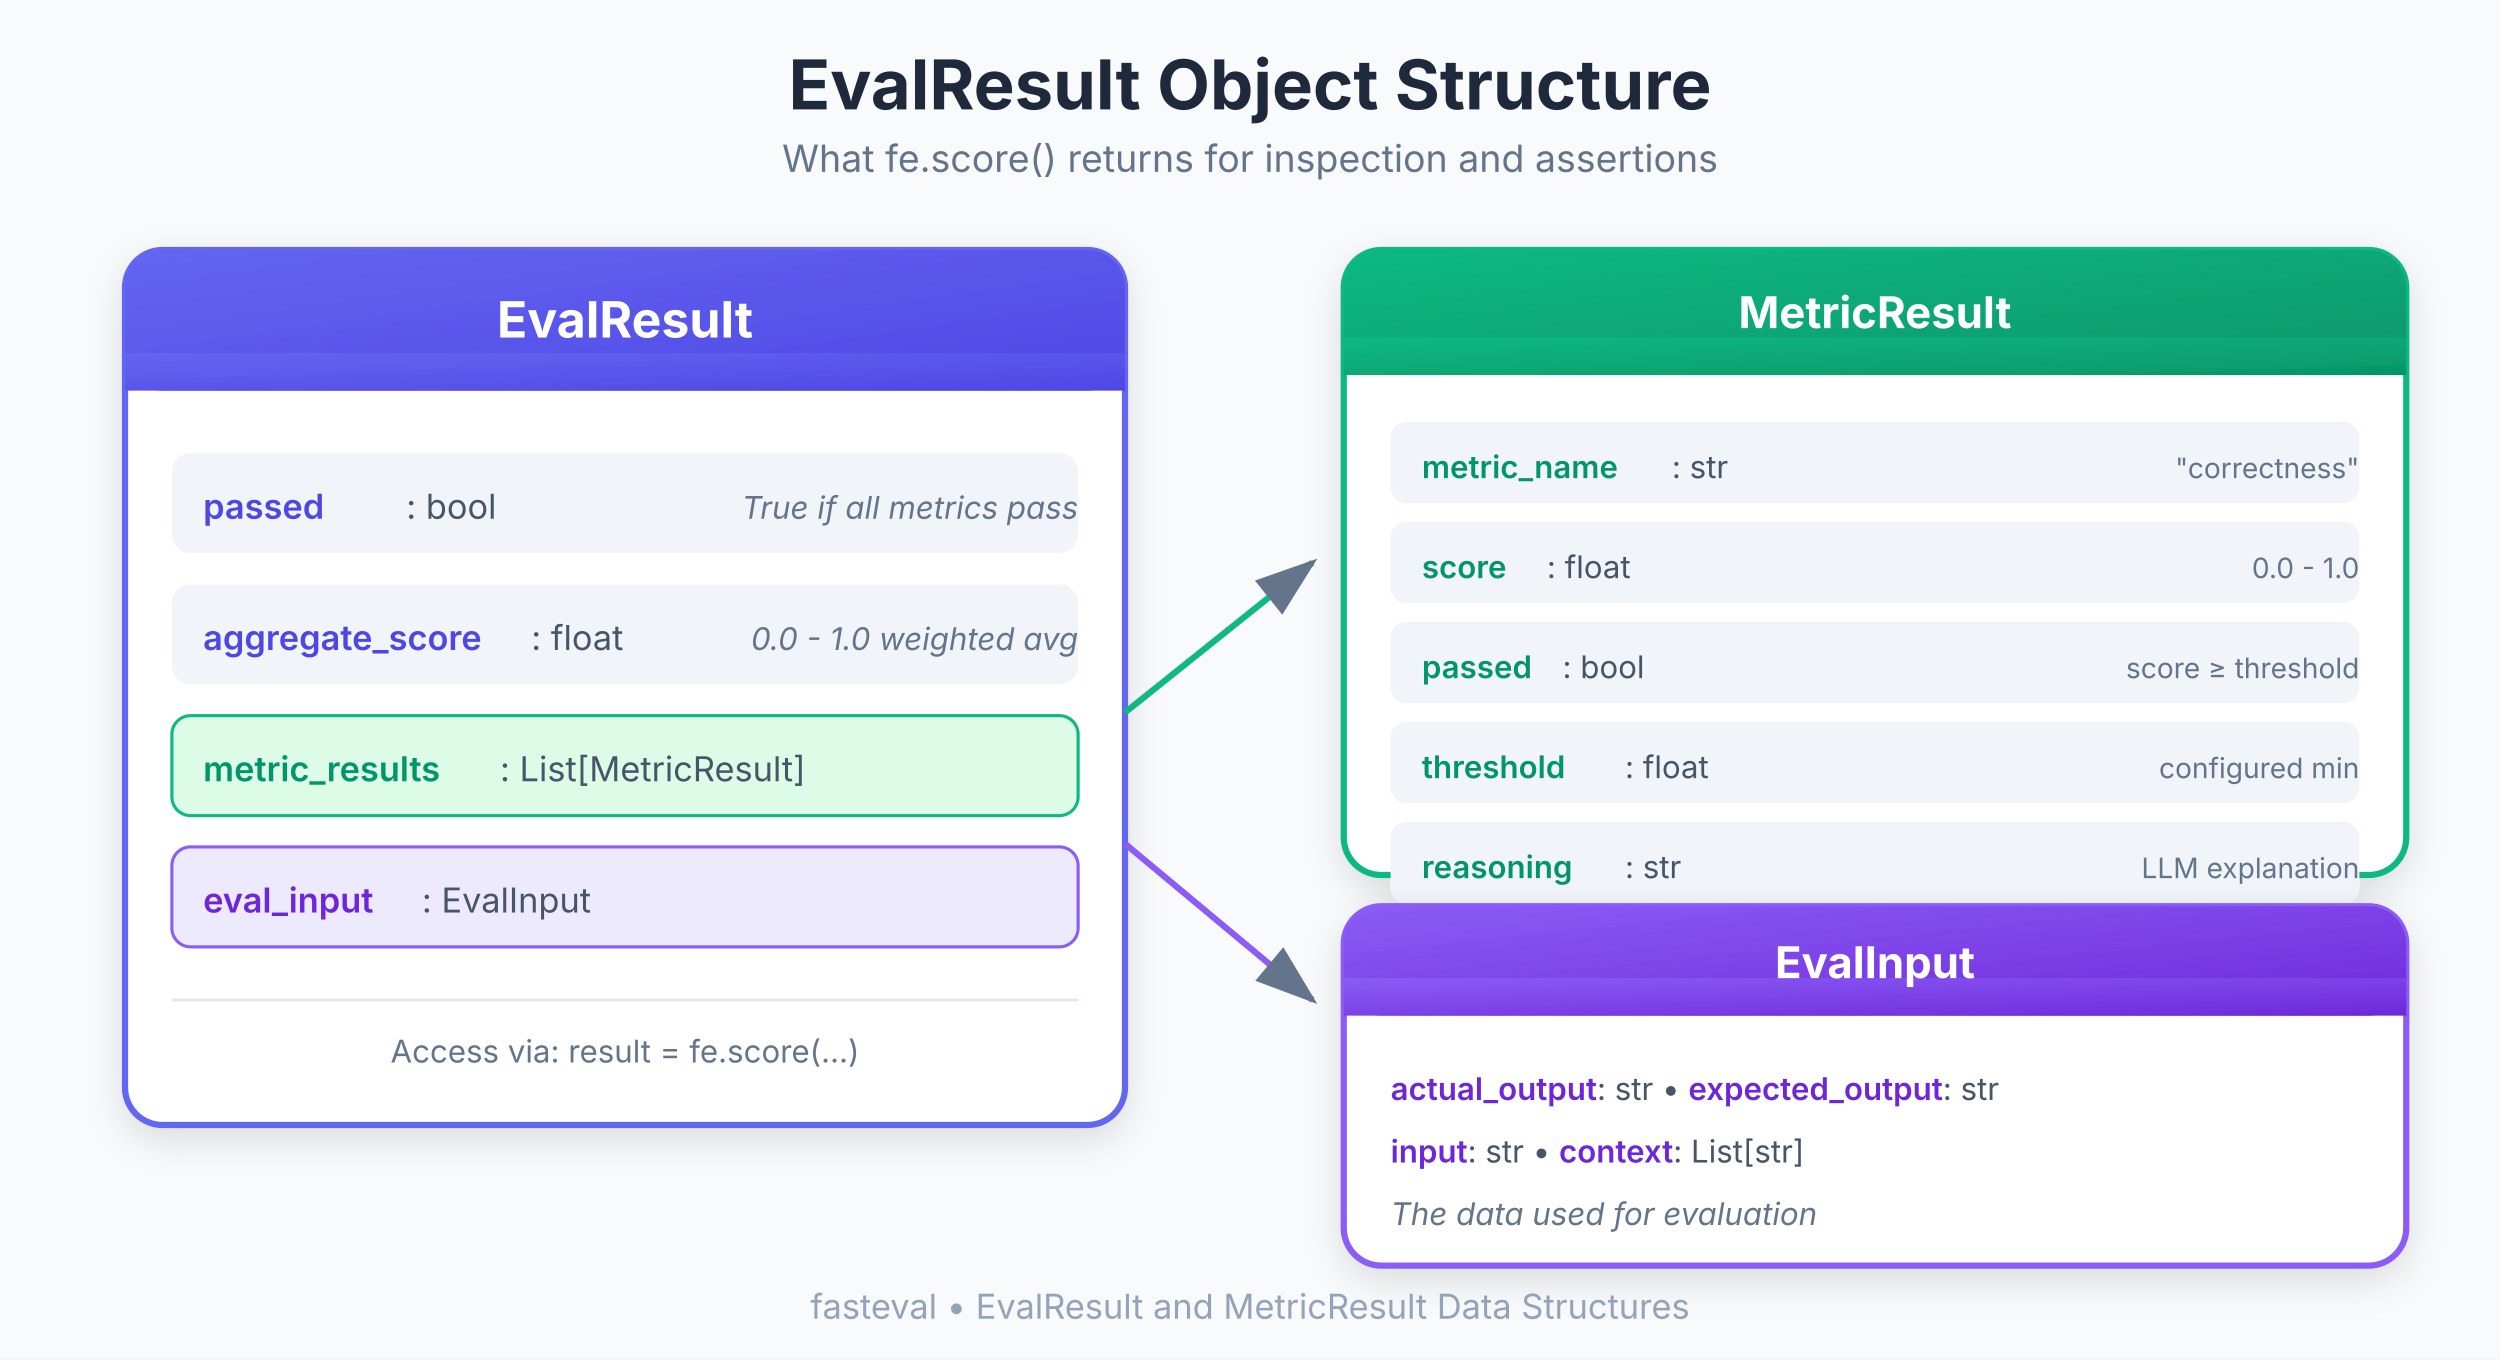
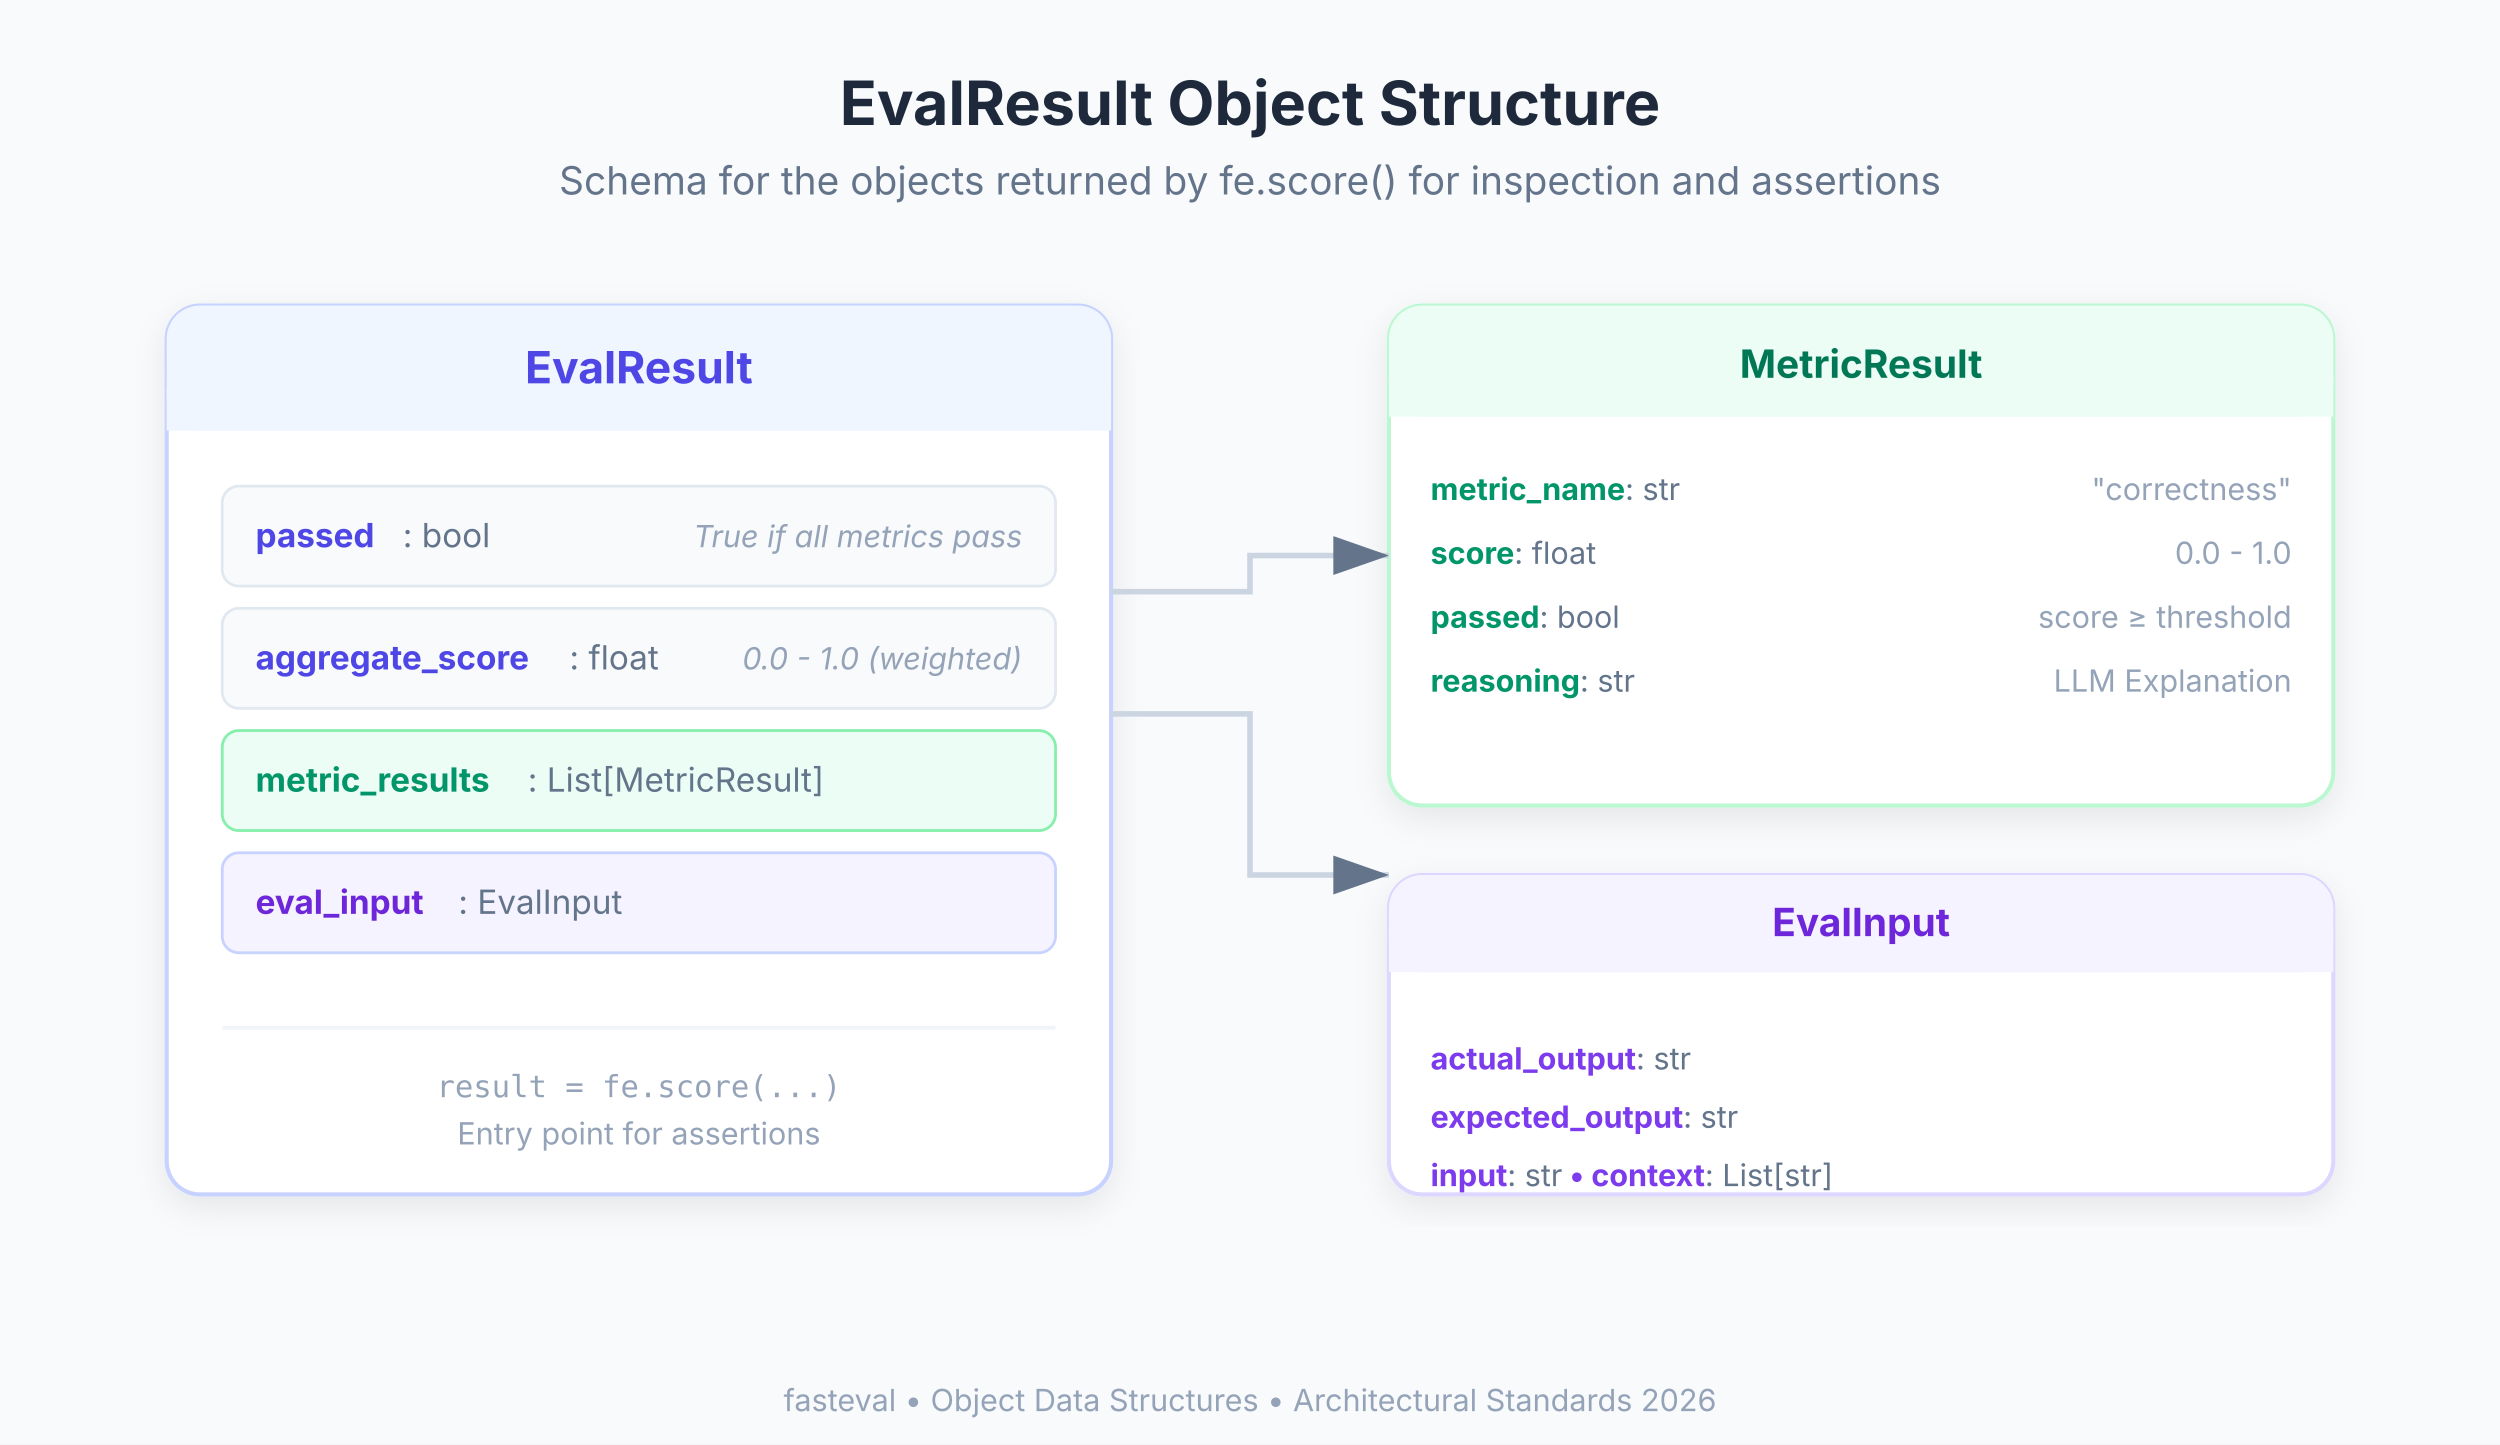
- <svg xmlns="http://www.w3.org/2000/svg" viewBox="0 0 800 435" font-family="system-ui, -apple-system, sans-serif">
+ <svg xmlns="http://www.w3.org/2000/svg" viewBox="0 0 900 520" font-family="Inter, system-ui, -apple-system, sans-serif">
  <defs>
-     <linearGradient id="ersMainGrad" x1="0%" y1="0%" x2="100%" y2="100%">
-       <stop offset="0%" style="stop-color:#6366f1" />
-       <stop offset="100%" style="stop-color:#4f46e5" />
-     </linearGradient>
-     <linearGradient id="ersMetricGrad" x1="0%" y1="0%" x2="100%" y2="100%">
-       <stop offset="0%" style="stop-color:#10b981" />
-       <stop offset="100%" style="stop-color:#059669" />
-     </linearGradient>
-     <linearGradient id="ersInputGrad" x1="0%" y1="0%" x2="100%" y2="100%">
-       <stop offset="0%" style="stop-color:#8b5cf6" />
-       <stop offset="100%" style="stop-color:#6d28d9" />
-     </linearGradient>
-     <filter id="ersShadow" x="-20%" y="-20%" width="140%" height="140%">
-       <feDropShadow dx="0" dy="4" stdDeviation="6" flood-opacity="0.12" />
+     <filter id="shadow" x="-10%" y="-10%" width="120%" height="120%">
+       <feDropShadow dx="0" dy="4" stdDeviation="6" flood-opacity="0.08" />
    </filter>
-     <marker id="ersArrow" markerWidth="10" markerHeight="7" refX="9" refY="3.5" orient="auto">
+     <marker id="arrowhead" markerWidth="10" markerHeight="7" refX="10" refY="3.5" orient="auto">
      <polygon points="0 0, 10 3.5, 0 7" fill="#64748b" />
    </marker>
  </defs>
-   <rect width="800" height="435" fill="#f8fafc" />
-   <text x="400" y="35" text-anchor="middle" font-size="22" font-weight="700" fill="#1e293b">EvalResult Object Structure</text>
-   <text x="400" y="55" text-anchor="middle" font-size="12" fill="#64748b">What fe.score() returns for inspection and assertions</text>
-   <g filter="url(#ersShadow)">
-     <rect x="40" y="80" width="320" height="280" rx="12" fill="white" stroke="#6366f1" stroke-width="2" />
-     <rect x="40" y="80" width="320" height="45" rx="12" fill="url(#ersMainGrad)" />
-     <rect x="40" y="113" width="320" height="12" fill="url(#ersMainGrad)" />
-     <text x="200" y="108" text-anchor="middle" font-size="16" font-weight="700" fill="white">EvalResult</text>
-     <g transform="translate(55, 145)">
-       <rect x="0" y="0" width="290" height="32" rx="6" fill="#f1f5f9" />
-       <text x="10" y="21" font-size="11" font-weight="600" fill="#4f46e5">passed</text>
-       <text x="75" y="21" font-size="11" fill="#475569">: bool</text>
-       <text x="290" y="21" text-anchor="end" font-size="10" fill="#64748b" font-style="italic">True if all metrics pass</text>
-       <rect x="0" y="42" width="290" height="32" rx="6" fill="#f1f5f9" />
-       <text x="10" y="63" font-size="11" font-weight="600" fill="#4f46e5">aggregate_score</text>
-       <text x="115" y="63" font-size="11" fill="#475569">: float</text>
-       <text x="290" y="63" text-anchor="end" font-size="10" fill="#64748b" font-style="italic">0.0 - 1.0 weighted avg</text>
-       <rect x="0" y="84" width="290" height="32" rx="6" fill="#dcfce7" stroke="#10b981" stroke-width="1" />
-       <text x="10" y="105" font-size="11" font-weight="600" fill="#059669">metric_results</text>
-       <text x="105" y="105" font-size="11" fill="#475569">: List[MetricResult]</text>
-       <rect x="0" y="126" width="290" height="32" rx="6" fill="#ede9fe" stroke="#8b5cf6" stroke-width="1" />
-       <text x="10" y="147" font-size="11" font-weight="600" fill="#6d28d9">eval_input</text>
-       <text x="80" y="147" font-size="11" fill="#475569">: EvalInput</text>
+   <rect width="900" height="520" fill="#f8fafc" />
+   <text x="450" y="45" text-anchor="middle" font-size="22" font-weight="700" fill="#1e293b">EvalResult Object Structure</text>
+   <text x="450" y="70" text-anchor="middle" font-size="14" fill="#64748b">Schema for the objects returned by fe.score() for inspection and assertions</text>
+   <g transform="translate(60, 110)" filter="url(#shadow)">
+     <rect width="340" height="320" rx="12" fill="white" stroke="#c7d2fe" stroke-width="1.5" />
+     <rect width="340" height="45" rx="12" fill="#eff6ff" />
+     <rect y="30" width="340" height="15" fill="#eff6ff" />
+     <text x="170" y="28" text-anchor="middle" font-size="16" font-weight="700" fill="#4f46e5">EvalResult</text>
+     <g transform="translate(20, 65)">
+       <rect width="300" height="36" rx="6" fill="#f8fafc" stroke="#e2e8f0" />
+       <text x="12" y="22" font-size="12" font-weight="700" fill="#4f46e5">passed</text>
+       <text x="65" y="22" font-size="12" fill="#64748b">: bool</text>
+       <text x="288" y="22" text-anchor="end" font-size="11" fill="#94a3b8" font-style="italic">True if all metrics pass</text>
+       <rect y="44" width="300" height="36" rx="6" fill="#f8fafc" stroke="#e2e8f0" />
+       <text x="12" y="66" font-size="12" font-weight="700" fill="#4f46e5">aggregate_score</text>
+       <text x="125" y="66" font-size="12" fill="#64748b">: float</text>
+       <text x="288" y="66" text-anchor="end" font-size="11" fill="#94a3b8" font-style="italic">0.0 - 1.0 (weighted)</text>
+       <rect y="88" width="300" height="36" rx="6" fill="#ecfdf5" stroke="#86efac" />
+       <text x="12" y="110" font-size="12" font-weight="700" fill="#059669">metric_results</text>
+       <text x="110" y="110" font-size="12" fill="#64748b">: List[MetricResult]</text>
+       <rect y="132" width="300" height="36" rx="6" fill="#f5f3ff" stroke="#c7d2fe" />
+       <text x="12" y="154" font-size="12" font-weight="700" fill="#6d28d9">eval_input</text>
+       <text x="85" y="154" font-size="12" fill="#64748b">: EvalInput</text>
    </g>
-     <line x1="55" y1="320" x2="345" y2="320" stroke="#e2e8f0" stroke-width="1" />
-     <text x="200" y="340" text-anchor="middle" font-size="10" fill="#64748b">Access via: result = fe.score(...)</text>
+     <line x1="20" y1="260" x2="320" y2="260" stroke="#f1f5f9" stroke-width="1.5" />
+     <text x="170" y="285" text-anchor="middle" font-size="11" fill="#94a3b8" font-family="monospace">result = fe.score(...)</text>
+     <text x="170" y="302" text-anchor="middle" font-size="11" fill="#94a3b8">Entry point for assertions</text>
  </g>
-   <line x1="360" y1="228" x2="420" y2="180" stroke="#10b981" stroke-width="2" marker-end="url(#ersArrow)" />
-   <g filter="url(#ersShadow)">
-     <rect x="430" y="80" width="340" height="200" rx="12" fill="white" stroke="#10b981" stroke-width="2" />
-     <rect x="430" y="80" width="340" height="40" rx="12" fill="url(#ersMetricGrad)" />
-     <rect x="430" y="108" width="340" height="12" fill="url(#ersMetricGrad)" />
-     <text x="600" y="105" text-anchor="middle" font-size="14" font-weight="700" fill="white">MetricResult</text>
-     <g transform="translate(445, 135)">
-       <rect x="0" y="0" width="310" height="26" rx="5" fill="#f1f5f9" />
-       <text x="10" y="18" font-size="10" font-weight="600" fill="#059669">metric_name</text>
-       <text x="90" y="18" font-size="10" fill="#475569">: str</text>
-       <text x="310" y="18" text-anchor="end" font-size="9" fill="#64748b">"correctness"</text>
-       <rect x="0" y="32" width="310" height="26" rx="5" fill="#f1f5f9" />
-       <text x="10" y="50" font-size="10" font-weight="600" fill="#059669">score</text>
-       <text x="50" y="50" font-size="10" fill="#475569">: float</text>
-       <text x="310" y="50" text-anchor="end" font-size="9" fill="#64748b">0.0 - 1.0</text>
-       <rect x="0" y="64" width="310" height="26" rx="5" fill="#f1f5f9" />
-       <text x="10" y="82" font-size="10" font-weight="600" fill="#059669">passed</text>
-       <text x="55" y="82" font-size="10" fill="#475569">: bool</text>
-       <text x="310" y="82" text-anchor="end" font-size="9" fill="#64748b">score ≥ threshold</text>
-       <rect x="0" y="96" width="310" height="26" rx="5" fill="#f1f5f9" />
-       <text x="10" y="114" font-size="10" font-weight="600" fill="#059669">threshold</text>
-       <text x="75" y="114" font-size="10" fill="#475569">: float</text>
-       <text x="310" y="114" text-anchor="end" font-size="9" fill="#64748b">configured min</text>
-       <rect x="0" y="128" width="310" height="26" rx="5" fill="#f1f5f9" />
-       <text x="10" y="146" font-size="10" font-weight="600" fill="#059669">reasoning</text>
-       <text x="75" y="146" font-size="10" fill="#475569">: str</text>
-       <text x="310" y="146" text-anchor="end" font-size="9" fill="#64748b">LLM explanation</text>
+   <g transform="translate(500, 110)">
+     <g filter="url(#shadow)">
+       <rect width="340" height="180" rx="12" fill="white" stroke="#bbf7d0" stroke-width="1.5" />
+       <rect width="340" height="40" rx="12" fill="#ecfdf5" />
+       <rect y="25" width="340" height="15" fill="#ecfdf5" />
+       <text x="170" y="26" text-anchor="middle" font-size="14" font-weight="700" fill="#047857">MetricResult</text>
+       <g transform="translate(15, 55)" font-size="11">
+         <text y="15" font-weight="700" fill="#059669">metric_name<tspan font-weight="400" fill="#64748b">: str</tspan>
+         </text>
+         <text x="310" y="15" text-anchor="end" fill="#94a3b8">"correctness"</text>
+         <text y="38" font-weight="700" fill="#059669">score<tspan font-weight="400" fill="#64748b">: float</tspan>
+         </text>
+         <text x="310" y="38" text-anchor="end" fill="#94a3b8">0.0 - 1.0</text>
+         <text y="61" font-weight="700" fill="#059669">passed<tspan font-weight="400" fill="#64748b">: bool</tspan>
+         </text>
+         <text x="310" y="61" text-anchor="end" fill="#94a3b8">score ≥ threshold</text>
+         <text y="84" font-weight="700" fill="#059669">reasoning<tspan font-weight="400" fill="#64748b">: str</tspan>
+         </text>
+         <text x="310" y="84" text-anchor="end" fill="#94a3b8">LLM Explanation</text>
+       </g>
+     </g>
+     <g transform="translate(0, 205)" filter="url(#shadow)">
+       <rect width="340" height="115" rx="12" fill="white" stroke="#ddd6fe" stroke-width="1.5" />
+       <rect width="340" height="35" rx="12" fill="#f5f3ff" />
+       <rect y="20" width="340" height="15" fill="#f5f3ff" />
+       <text x="170" y="22" text-anchor="middle" font-size="14" font-weight="700" fill="#6d28d9">EvalInput</text>
+       <g transform="translate(15, 55)" font-size="11">
+         <text y="15" font-weight="700" fill="#7c3aed">actual_output<tspan font-weight="400" fill="#64748b">: str</tspan>
+         </text>
+         <text y="36" font-weight="700" fill="#7c3aed">expected_output<tspan font-weight="400" fill="#64748b">: str</tspan>
+         </text>
+         <text y="57" font-weight="700" fill="#7c3aed">input<tspan font-weight="400" fill="#64748b">: str</tspan> • context<tspan font-weight="400" fill="#64748b">: List[str]</tspan>
+         </text>
+       </g>
    </g>
  </g>
-   <line x1="360" y1="270" x2="420" y2="320" stroke="#8b5cf6" stroke-width="2" marker-end="url(#ersArrow)" />
-   <g filter="url(#ersShadow)">
-     <rect x="430" y="290" width="340" height="115" rx="12" fill="white" stroke="#8b5cf6" stroke-width="2" />
-     <rect x="430" y="290" width="340" height="35" rx="12" fill="url(#ersInputGrad)" />
-     <rect x="430" y="313" width="340" height="12" fill="url(#ersInputGrad)" />
-     <text x="600" y="313" text-anchor="middle" font-size="14" font-weight="700" fill="white">EvalInput</text>
-     <g transform="translate(445, 340)">
-       <text x="0" y="12" font-size="10" fill="#475569">
-         <tspan font-weight="600" fill="#6d28d9">actual_output</tspan>: str • 
-         <tspan font-weight="600" fill="#6d28d9">expected_output</tspan>: str
-       </text>
-       <text x="0" y="32" font-size="10" fill="#475569">
-         <tspan font-weight="600" fill="#6d28d9">input</tspan>: str • 
-         <tspan font-weight="600" fill="#6d28d9">context</tspan>: List[str]
-       </text>
-       <text x="0" y="52" font-size="10" fill="#64748b" font-style="italic">The data used for evaluation</text>
-     </g>
+   <g stroke="#cbd5e1" stroke-width="2" fill="none">
+     <path d="M 400 213 L 450 213 L 450 200 L 500 200" marker-end="url(#arrowhead)" />
+     <path d="M 400 257 L 450 257 L 450 315 L 500 315" marker-end="url(#arrowhead)" />
  </g>
-   <text x="400" y="422" text-anchor="middle" font-size="11" fill="#94a3b8">fasteval • EvalResult and MetricResult Data Structures</text>
+   <text x="450" y="508" text-anchor="middle" font-size="11" fill="#94a3b8">fasteval • Object Data Structures • Architectural Standards 2026</text>
</svg>
